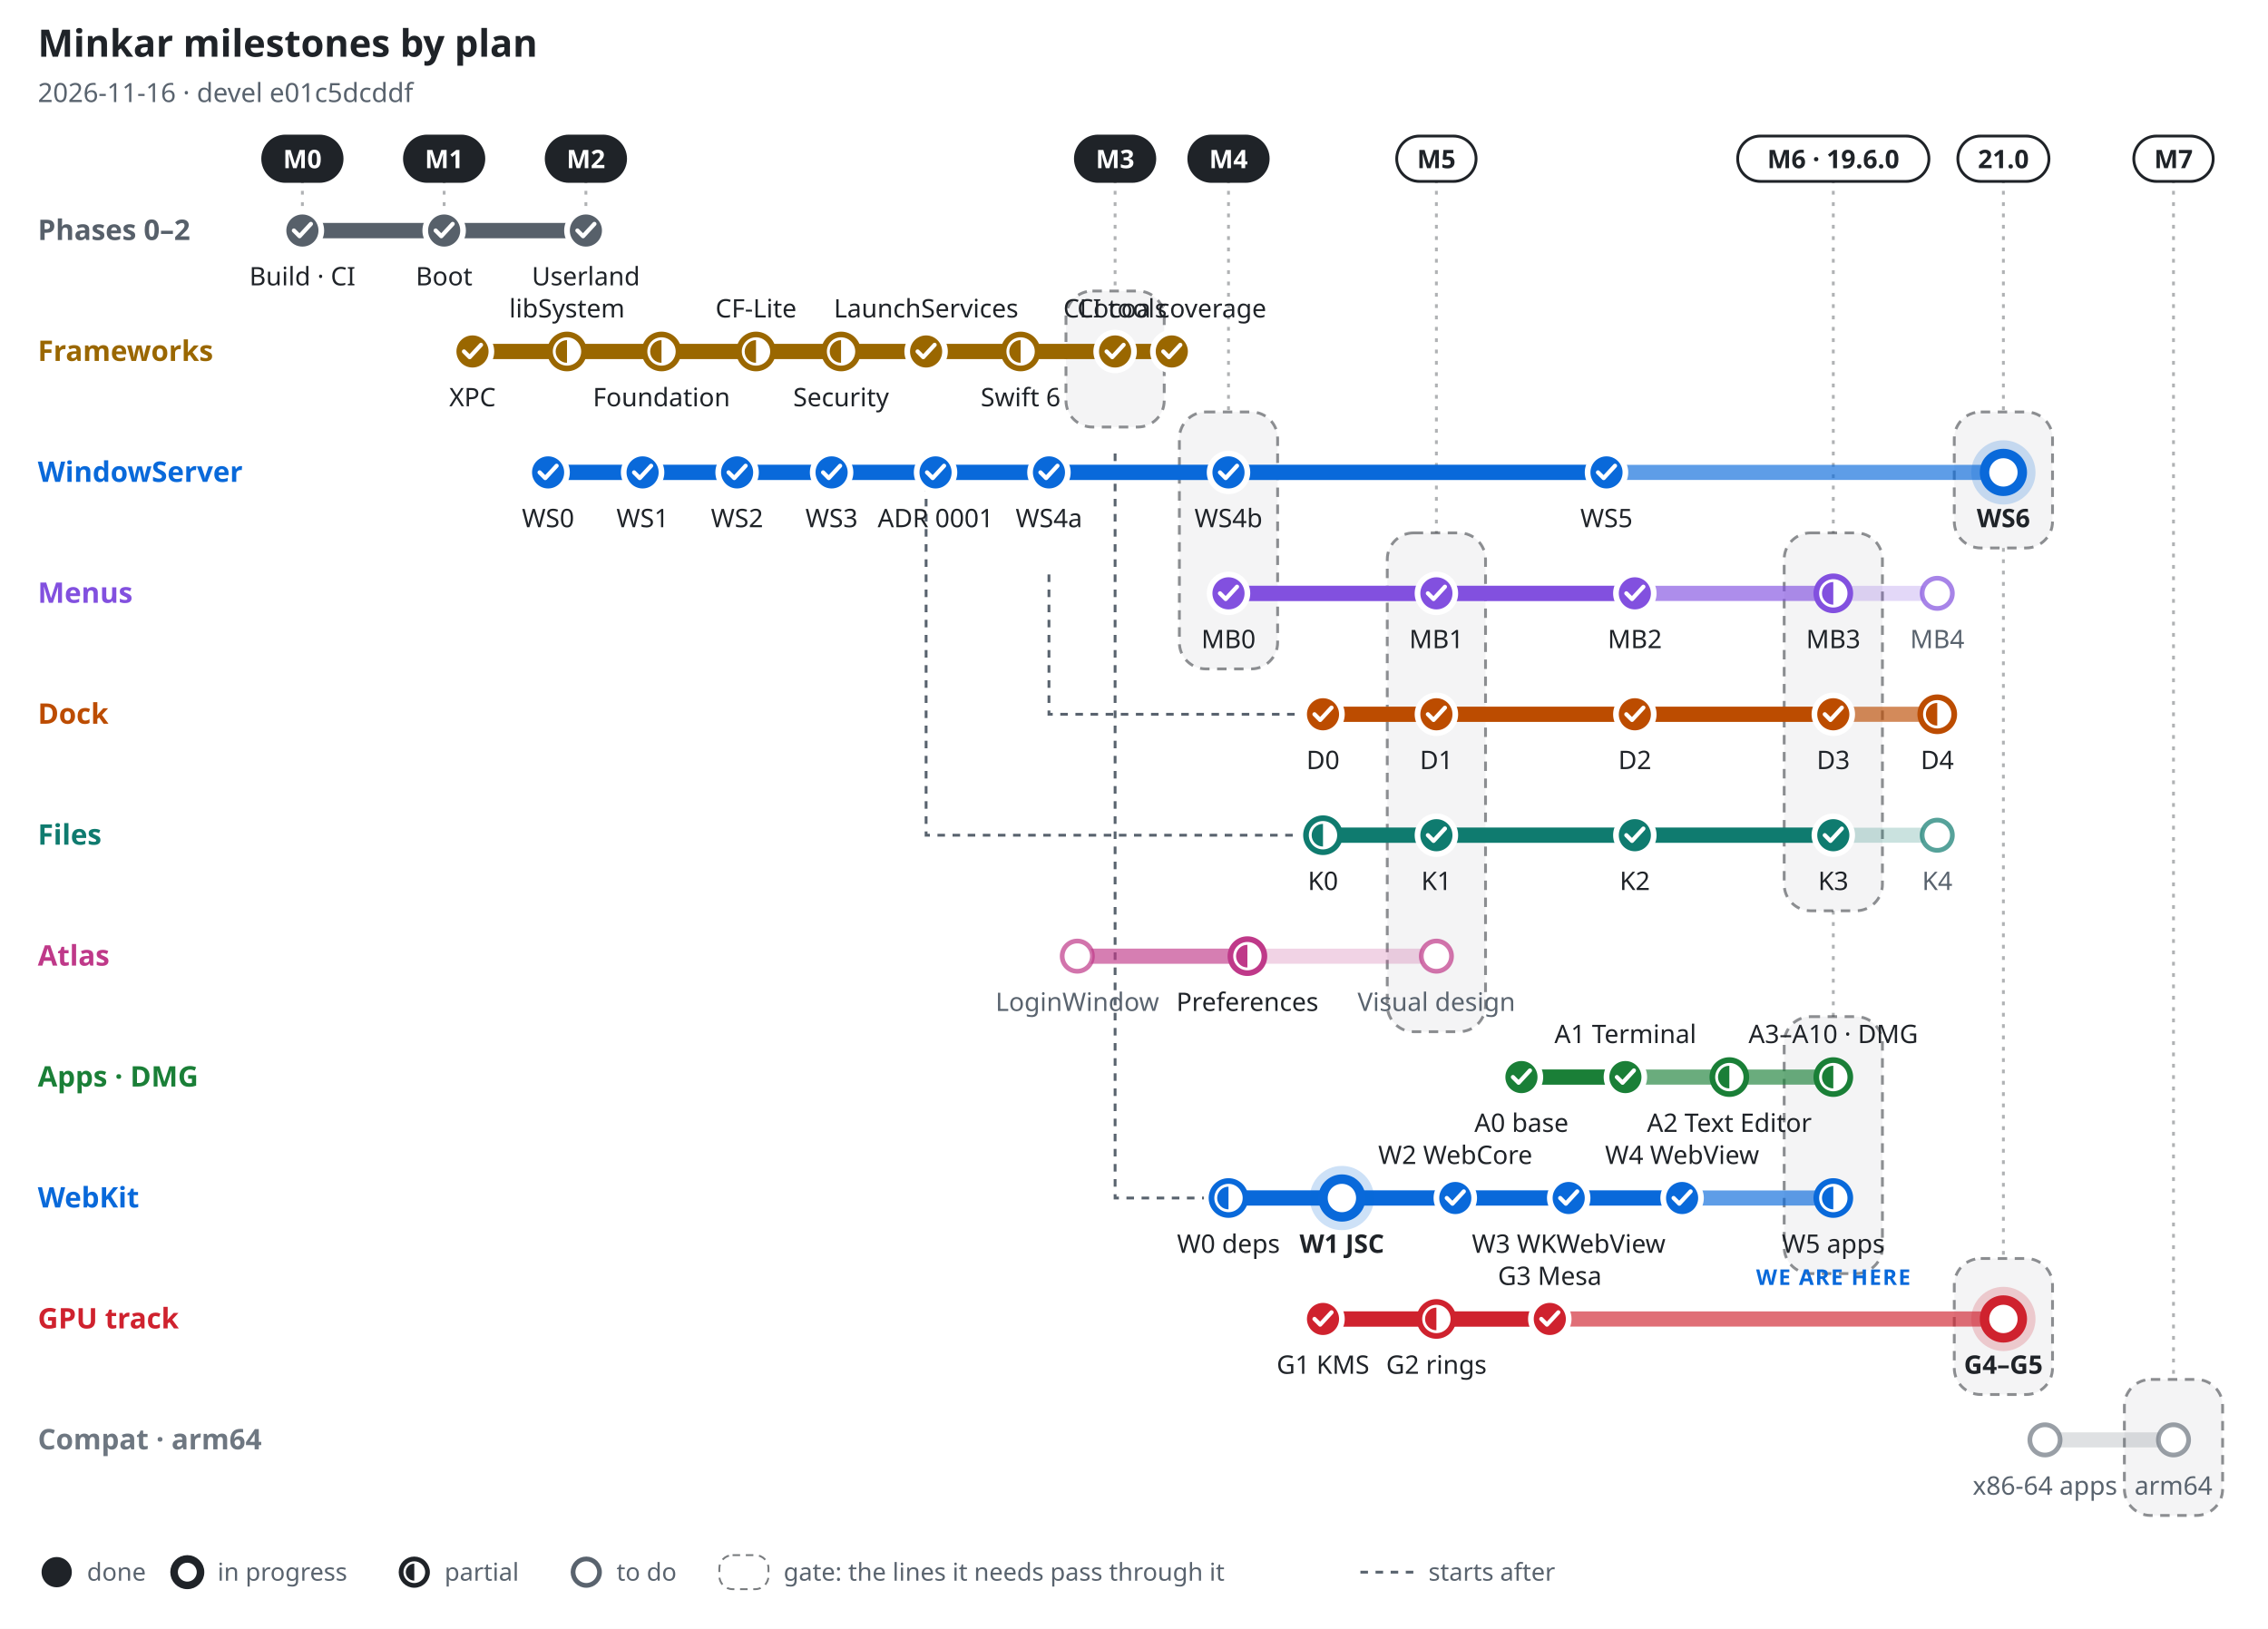
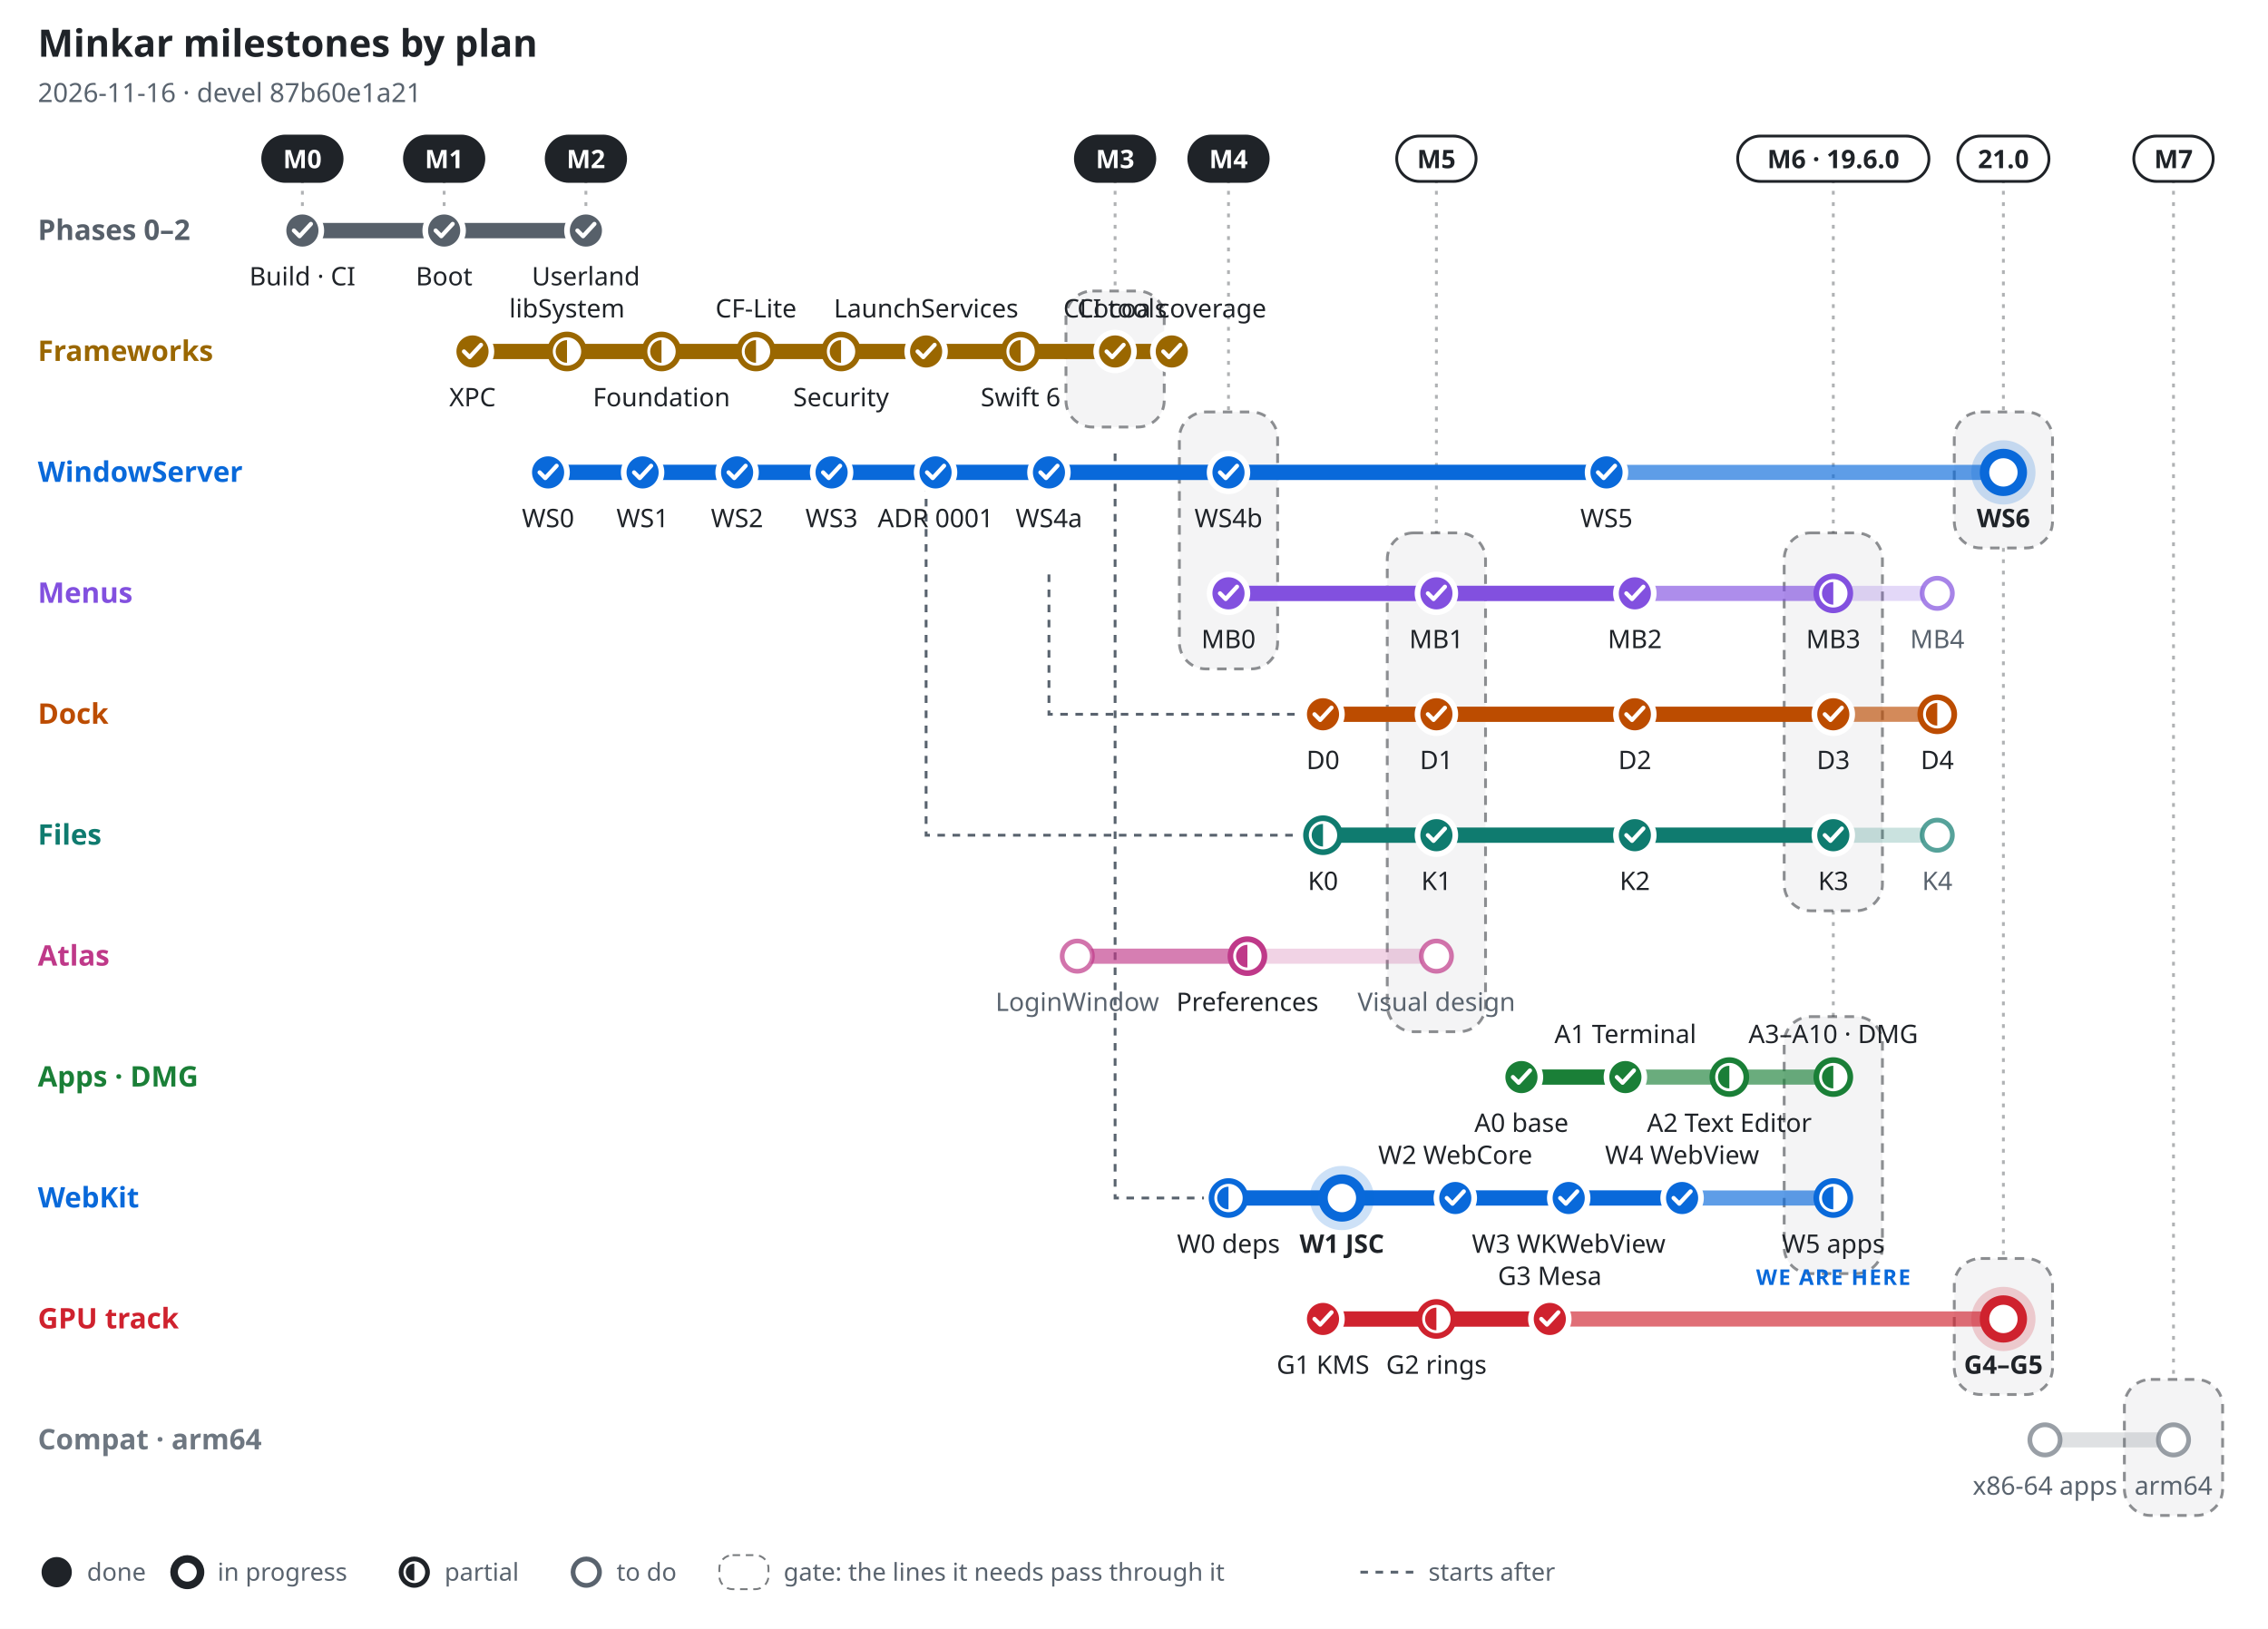
<svg xmlns="http://www.w3.org/2000/svg" width="1200" height="862" viewBox="0 0 1200 862" font-family="-apple-system, BlinkMacSystemFont, 'Segoe UI', 'Noto Sans', Helvetica, Arial, sans-serif" role="img" aria-label="Minkar milestones by plan, 2026-11-16">
  <rect width="1200" height="862" fill="#ffffff" />
  <text x="20" y="30" font-size="20" font-weight="700" fill="#1f2328" text-anchor="start">Minkar milestones by plan</text>
-   <text x="20" y="54" font-size="14" font-weight="400" fill="#59636e" text-anchor="start">2026-11-16 · devel e01c5dcddf</text>
+   <text x="20" y="54" font-size="14" font-weight="400" fill="#59636e" text-anchor="start">2026-11-16 · devel 87b60e1a21</text>
  <line x1="160" y1="95" x2="160" y2="110" stroke="#1f2328" stroke-opacity=".35" stroke-width="1.5" stroke-dasharray="2 4" />
  <rect x="139" y="72" width="42" height="24" rx="12" fill="#1f2328" stroke="#1f2328" stroke-width="1.5" />
  <text x="160" y="89" font-size="13.5" font-weight="700" fill="#ffffff" text-anchor="middle">M0</text>
  <line x1="235" y1="95" x2="235" y2="110" stroke="#1f2328" stroke-opacity=".35" stroke-width="1.5" stroke-dasharray="2 4" />
  <rect x="214" y="72" width="42" height="24" rx="12" fill="#1f2328" stroke="#1f2328" stroke-width="1.5" />
  <text x="235" y="89" font-size="13.5" font-weight="700" fill="#ffffff" text-anchor="middle">M1</text>
  <line x1="310" y1="95" x2="310" y2="110" stroke="#1f2328" stroke-opacity=".35" stroke-width="1.5" stroke-dasharray="2 4" />
  <rect x="289" y="72" width="42" height="24" rx="12" fill="#1f2328" stroke="#1f2328" stroke-width="1.5" />
  <text x="310" y="89" font-size="13.5" font-weight="700" fill="#ffffff" text-anchor="middle">M2</text>
  <line x1="590" y1="95" x2="590" y2="154" stroke="#1f2328" stroke-opacity=".35" stroke-width="1.5" stroke-dasharray="2 4" />
  <rect x="564" y="154" width="52" height="72" rx="14" fill="#1f2328" fill-opacity=".05" stroke="#1f2328" stroke-opacity=".5" stroke-width="1.5" stroke-dasharray="5 4" />
  <rect x="569" y="72" width="42" height="24" rx="12" fill="#1f2328" stroke="#1f2328" stroke-width="1.5" />
  <text x="590" y="89" font-size="13.5" font-weight="700" fill="#ffffff" text-anchor="middle">M3</text>
  <line x1="650" y1="95" x2="650" y2="218" stroke="#1f2328" stroke-opacity=".35" stroke-width="1.5" stroke-dasharray="2 4" />
  <rect x="624" y="218" width="52" height="136" rx="14" fill="#1f2328" fill-opacity=".05" stroke="#1f2328" stroke-opacity=".5" stroke-width="1.5" stroke-dasharray="5 4" />
  <rect x="629" y="72" width="42" height="24" rx="12" fill="#1f2328" stroke="#1f2328" stroke-width="1.5" />
  <text x="650" y="89" font-size="13.5" font-weight="700" fill="#ffffff" text-anchor="middle">M4</text>
  <line x1="760" y1="95" x2="760" y2="282" stroke="#1f2328" stroke-opacity=".35" stroke-width="1.5" stroke-dasharray="2 4" />
  <rect x="734" y="282" width="52" height="264" rx="14" fill="#1f2328" fill-opacity=".05" stroke="#1f2328" stroke-opacity=".5" stroke-width="1.5" stroke-dasharray="5 4" />
  <rect x="739" y="72" width="42" height="24" rx="12" fill="#ffffff" stroke="#1f2328" stroke-width="1.5" />
  <text x="760" y="89" font-size="13.5" font-weight="700" fill="#1f2328" text-anchor="middle">M5</text>
  <line x1="970" y1="95" x2="970" y2="282" stroke="#1f2328" stroke-opacity=".35" stroke-width="1.5" stroke-dasharray="2 4" />
  <rect x="944" y="282" width="52" height="200" rx="14" fill="#1f2328" fill-opacity=".05" stroke="#1f2328" stroke-opacity=".5" stroke-width="1.5" stroke-dasharray="5 4" />
  <line x1="970" y1="482" x2="970" y2="538" stroke="#1f2328" stroke-opacity=".35" stroke-width="1.5" stroke-dasharray="2 4" />
  <rect x="944" y="538" width="52" height="136" rx="14" fill="#1f2328" fill-opacity=".05" stroke="#1f2328" stroke-opacity=".5" stroke-width="1.5" stroke-dasharray="5 4" />
  <rect x="919.4" y="72" width="101.2" height="24" rx="12" fill="#ffffff" stroke="#1f2328" stroke-width="1.5" />
  <text x="970" y="89" font-size="13.5" font-weight="700" fill="#1f2328" text-anchor="middle">M6 · 19.6.0</text>
  <line x1="1060" y1="95" x2="1060" y2="218" stroke="#1f2328" stroke-opacity=".35" stroke-width="1.5" stroke-dasharray="2 4" />
  <rect x="1034" y="218" width="52" height="72" rx="14" fill="#1f2328" fill-opacity=".05" stroke="#1f2328" stroke-opacity=".5" stroke-width="1.5" stroke-dasharray="5 4" />
  <line x1="1060" y1="290" x2="1060" y2="666" stroke="#1f2328" stroke-opacity=".35" stroke-width="1.5" stroke-dasharray="2 4" />
  <rect x="1034" y="666" width="52" height="72" rx="14" fill="#1f2328" fill-opacity=".05" stroke="#1f2328" stroke-opacity=".5" stroke-width="1.5" stroke-dasharray="5 4" />
  <rect x="1035.9" y="72" width="48.2" height="24" rx="12" fill="#ffffff" stroke="#1f2328" stroke-width="1.5" />
  <text x="1060" y="89" font-size="13.5" font-weight="700" fill="#1f2328" text-anchor="middle">21.0</text>
  <line x1="1150" y1="95" x2="1150" y2="730" stroke="#1f2328" stroke-opacity=".35" stroke-width="1.5" stroke-dasharray="2 4" />
  <rect x="1124" y="730" width="52" height="72" rx="14" fill="#1f2328" fill-opacity=".05" stroke="#1f2328" stroke-opacity=".5" stroke-width="1.5" stroke-dasharray="5 4" />
  <rect x="1129" y="72" width="42" height="24" rx="12" fill="#ffffff" stroke="#1f2328" stroke-width="1.5" />
  <text x="1150" y="89" font-size="13.5" font-weight="700" fill="#1f2328" text-anchor="middle">M7</text>
  <path d="M555 304 V378 H687" fill="none" stroke="#59636e" stroke-width="1.5" stroke-dasharray="4 4" />
  <path d="M490 240 V442 H687" fill="none" stroke="#59636e" stroke-width="1.5" stroke-dasharray="4 4" />
  <path d="M590 240 V634 H637" fill="none" stroke="#59636e" stroke-width="1.5" stroke-dasharray="4 4" />
  <text x="20" y="127" font-size="15" font-weight="700" fill="#57606a" text-anchor="start">Phases 0–2</text>
  <line x1="160" y1="122" x2="310" y2="122" stroke="#57606a" stroke-opacity=".22" stroke-width="8" stroke-linecap="round" />
  <line x1="160" y1="122" x2="310" y2="122" stroke="#57606a" stroke-opacity=".55" stroke-width="8" stroke-linecap="round" />
  <line x1="160" y1="122" x2="310" y2="122" stroke="#57606a" stroke-opacity="1" stroke-width="8" stroke-linecap="round" />
  <circle cx="160" cy="122" r="10" fill="#57606a" stroke="#ffffff" stroke-width="3" />
  <path d="M155.5 122 l3 3 l6 -6.5" fill="none" stroke="#ffffff" stroke-width="2.2" stroke-linecap="round" stroke-linejoin="round" />
  <text x="160" y="151" font-size="13.5" font-weight="500" fill="#1f2328" text-anchor="middle">Build · CI</text>
  <circle cx="235" cy="122" r="10" fill="#57606a" stroke="#ffffff" stroke-width="3" />
  <path d="M230.5 122 l3 3 l6 -6.5" fill="none" stroke="#ffffff" stroke-width="2.2" stroke-linecap="round" stroke-linejoin="round" />
  <text x="235" y="151" font-size="13.5" font-weight="500" fill="#1f2328" text-anchor="middle">Boot</text>
  <circle cx="310" cy="122" r="10" fill="#57606a" stroke="#ffffff" stroke-width="3" />
  <path d="M305.5 122 l3 3 l6 -6.5" fill="none" stroke="#ffffff" stroke-width="2.2" stroke-linecap="round" stroke-linejoin="round" />
  <text x="310" y="151" font-size="13.5" font-weight="500" fill="#1f2328" text-anchor="middle">Userland</text>
  <text x="20" y="191" font-size="15" font-weight="700" fill="#9a6700" text-anchor="start">Frameworks</text>
  <line x1="250" y1="186" x2="620" y2="186" stroke="#9a6700" stroke-opacity=".22" stroke-width="8" stroke-linecap="round" />
  <line x1="250" y1="186" x2="620" y2="186" stroke="#9a6700" stroke-opacity=".55" stroke-width="8" stroke-linecap="round" />
  <line x1="250" y1="186" x2="620" y2="186" stroke="#9a6700" stroke-opacity="1" stroke-width="8" stroke-linecap="round" />
  <circle cx="250" cy="186" r="10" fill="#9a6700" stroke="#ffffff" stroke-width="3" />
  <path d="M245.5 186 l3 3 l6 -6.5" fill="none" stroke="#ffffff" stroke-width="2.2" stroke-linecap="round" stroke-linejoin="round" />
  <text x="250" y="215" font-size="13.5" font-weight="500" fill="#1f2328" text-anchor="middle">XPC</text>
  <circle cx="300" cy="186" r="9" fill="#ffffff" stroke="#9a6700" stroke-width="3" />
  <path d="M300 180 A6 6 0 0 0 300 192 Z" fill="#9a6700" />
  <text x="300" y="168" font-size="13.5" font-weight="500" fill="#1f2328" text-anchor="middle">libSystem</text>
  <circle cx="350" cy="186" r="9" fill="#ffffff" stroke="#9a6700" stroke-width="3" />
  <path d="M350 180 A6 6 0 0 0 350 192 Z" fill="#9a6700" />
  <text x="350" y="215" font-size="13.5" font-weight="500" fill="#1f2328" text-anchor="middle">Foundation</text>
  <circle cx="400" cy="186" r="9" fill="#ffffff" stroke="#9a6700" stroke-width="3" />
  <path d="M400 180 A6 6 0 0 0 400 192 Z" fill="#9a6700" />
  <text x="400" y="168" font-size="13.5" font-weight="500" fill="#1f2328" text-anchor="middle">CF-Lite</text>
  <circle cx="445" cy="186" r="9" fill="#ffffff" stroke="#9a6700" stroke-width="3" />
  <path d="M445 180 A6 6 0 0 0 445 192 Z" fill="#9a6700" />
  <text x="445" y="215" font-size="13.5" font-weight="500" fill="#1f2328" text-anchor="middle">Security</text>
  <circle cx="490" cy="186" r="10" fill="#9a6700" stroke="#ffffff" stroke-width="3" />
  <path d="M485.5 186 l3 3 l6 -6.5" fill="none" stroke="#ffffff" stroke-width="2.2" stroke-linecap="round" stroke-linejoin="round" />
  <text x="490" y="168" font-size="13.5" font-weight="500" fill="#1f2328" text-anchor="middle">LaunchServices</text>
  <circle cx="540" cy="186" r="9" fill="#ffffff" stroke="#9a6700" stroke-width="3" />
  <path d="M540 180 A6 6 0 0 0 540 192 Z" fill="#9a6700" />
  <text x="540" y="215" font-size="13.5" font-weight="500" fill="#1f2328" text-anchor="middle">Swift 6</text>
  <circle cx="590" cy="186" r="10" fill="#9a6700" stroke="#ffffff" stroke-width="3" />
  <path d="M585.5 186 l3 3 l6 -6.5" fill="none" stroke="#ffffff" stroke-width="2.2" stroke-linecap="round" stroke-linejoin="round" />
  <text x="590" y="168" font-size="13.5" font-weight="500" fill="#1f2328" text-anchor="middle">CLI tools</text>
  <circle cx="620" cy="186" r="10" fill="#9a6700" stroke="#ffffff" stroke-width="3" />
  <path d="M615.5 186 l3 3 l6 -6.5" fill="none" stroke="#ffffff" stroke-width="2.2" stroke-linecap="round" stroke-linejoin="round" />
  <text x="620" y="168" font-size="13.5" font-weight="500" fill="#1f2328" text-anchor="middle">Cocoa coverage</text>
  <text x="20" y="255" font-size="15" font-weight="700" fill="#0969da" text-anchor="start">WindowServer</text>
  <line x1="290" y1="250" x2="1060" y2="250" stroke="#0969da" stroke-opacity=".22" stroke-width="8" stroke-linecap="round" />
  <line x1="290" y1="250" x2="1060" y2="250" stroke="#0969da" stroke-opacity=".55" stroke-width="8" stroke-linecap="round" />
  <line x1="290" y1="250" x2="850" y2="250" stroke="#0969da" stroke-opacity="1" stroke-width="8" stroke-linecap="round" />
  <circle cx="290" cy="250" r="10" fill="#0969da" stroke="#ffffff" stroke-width="3" />
  <path d="M285.5 250 l3 3 l6 -6.5" fill="none" stroke="#ffffff" stroke-width="2.2" stroke-linecap="round" stroke-linejoin="round" />
  <text x="290" y="279" font-size="13.5" font-weight="500" fill="#1f2328" text-anchor="middle">WS0</text>
  <circle cx="340" cy="250" r="10" fill="#0969da" stroke="#ffffff" stroke-width="3" />
  <path d="M335.5 250 l3 3 l6 -6.5" fill="none" stroke="#ffffff" stroke-width="2.2" stroke-linecap="round" stroke-linejoin="round" />
  <text x="340" y="279" font-size="13.5" font-weight="500" fill="#1f2328" text-anchor="middle">WS1</text>
  <circle cx="390" cy="250" r="10" fill="#0969da" stroke="#ffffff" stroke-width="3" />
  <path d="M385.5 250 l3 3 l6 -6.5" fill="none" stroke="#ffffff" stroke-width="2.2" stroke-linecap="round" stroke-linejoin="round" />
  <text x="390" y="279" font-size="13.5" font-weight="500" fill="#1f2328" text-anchor="middle">WS2</text>
  <circle cx="440" cy="250" r="10" fill="#0969da" stroke="#ffffff" stroke-width="3" />
  <path d="M435.5 250 l3 3 l6 -6.5" fill="none" stroke="#ffffff" stroke-width="2.2" stroke-linecap="round" stroke-linejoin="round" />
  <text x="440" y="279" font-size="13.5" font-weight="500" fill="#1f2328" text-anchor="middle">WS3</text>
  <circle cx="495" cy="250" r="10" fill="#0969da" stroke="#ffffff" stroke-width="3" />
  <path d="M490.5 250 l3 3 l6 -6.5" fill="none" stroke="#ffffff" stroke-width="2.2" stroke-linecap="round" stroke-linejoin="round" />
  <text x="495" y="279" font-size="13.5" font-weight="500" fill="#1f2328" text-anchor="middle">ADR 0001</text>
  <circle cx="555" cy="250" r="10" fill="#0969da" stroke="#ffffff" stroke-width="3" />
  <path d="M550.5 250 l3 3 l6 -6.5" fill="none" stroke="#ffffff" stroke-width="2.2" stroke-linecap="round" stroke-linejoin="round" />
  <text x="555" y="279" font-size="13.5" font-weight="500" fill="#1f2328" text-anchor="middle">WS4a</text>
  <circle cx="650" cy="250" r="10" fill="#0969da" stroke="#ffffff" stroke-width="3" />
  <path d="M645.5 250 l3 3 l6 -6.5" fill="none" stroke="#ffffff" stroke-width="2.2" stroke-linecap="round" stroke-linejoin="round" />
  <text x="650" y="279" font-size="13.5" font-weight="500" fill="#1f2328" text-anchor="middle">WS4b</text>
  <circle cx="850" cy="250" r="10" fill="#0969da" stroke="#ffffff" stroke-width="3" />
  <path d="M845.5 250 l3 3 l6 -6.5" fill="none" stroke="#ffffff" stroke-width="2.2" stroke-linecap="round" stroke-linejoin="round" />
  <text x="850" y="279" font-size="13.5" font-weight="500" fill="#1f2328" text-anchor="middle">WS5</text>
  <circle cx="1060" cy="250" r="17" fill="#0969da" fill-opacity=".2" />
  <circle cx="1060" cy="250" r="10" fill="#ffffff" stroke="#0969da" stroke-width="5" />
  <text x="1060" y="279" font-size="13.5" font-weight="700" fill="#1f2328" text-anchor="middle">WS6</text>
  <text x="20" y="319" font-size="15" font-weight="700" fill="#8250df" text-anchor="start">Menus</text>
  <line x1="650" y1="314" x2="1025" y2="314" stroke="#8250df" stroke-opacity=".22" stroke-width="8" stroke-linecap="round" />
  <line x1="650" y1="314" x2="970" y2="314" stroke="#8250df" stroke-opacity=".55" stroke-width="8" stroke-linecap="round" />
  <line x1="650" y1="314" x2="865" y2="314" stroke="#8250df" stroke-opacity="1" stroke-width="8" stroke-linecap="round" />
  <circle cx="650" cy="314" r="10" fill="#8250df" stroke="#ffffff" stroke-width="3" />
  <path d="M645.5 314 l3 3 l6 -6.5" fill="none" stroke="#ffffff" stroke-width="2.2" stroke-linecap="round" stroke-linejoin="round" />
  <text x="650" y="343" font-size="13.5" font-weight="500" fill="#1f2328" text-anchor="middle">MB0</text>
  <circle cx="760" cy="314" r="10" fill="#8250df" stroke="#ffffff" stroke-width="3" />
  <path d="M755.5 314 l3 3 l6 -6.5" fill="none" stroke="#ffffff" stroke-width="2.2" stroke-linecap="round" stroke-linejoin="round" />
  <text x="760" y="343" font-size="13.5" font-weight="500" fill="#1f2328" text-anchor="middle">MB1</text>
  <circle cx="865" cy="314" r="10" fill="#8250df" stroke="#ffffff" stroke-width="3" />
  <path d="M860.5 314 l3 3 l6 -6.5" fill="none" stroke="#ffffff" stroke-width="2.2" stroke-linecap="round" stroke-linejoin="round" />
  <text x="865" y="343" font-size="13.5" font-weight="500" fill="#1f2328" text-anchor="middle">MB2</text>
  <circle cx="970" cy="314" r="9" fill="#ffffff" stroke="#8250df" stroke-width="3" />
  <path d="M970 308 A6 6 0 0 0 970 320 Z" fill="#8250df" />
  <text x="970" y="343" font-size="13.5" font-weight="500" fill="#1f2328" text-anchor="middle">MB3</text>
  <circle cx="1025" cy="314" r="8" fill="#ffffff" stroke="#8250df" stroke-opacity=".7" stroke-width="2.5" />
  <text x="1025" y="343" font-size="13.5" font-weight="500" fill="#59636e" text-anchor="middle">MB4</text>
  <text x="20" y="383" font-size="15" font-weight="700" fill="#bc4c00" text-anchor="start">Dock</text>
  <line x1="700" y1="378" x2="1025" y2="378" stroke="#bc4c00" stroke-opacity=".22" stroke-width="8" stroke-linecap="round" />
  <line x1="700" y1="378" x2="1025" y2="378" stroke="#bc4c00" stroke-opacity=".55" stroke-width="8" stroke-linecap="round" />
  <line x1="700" y1="378" x2="970" y2="378" stroke="#bc4c00" stroke-opacity="1" stroke-width="8" stroke-linecap="round" />
  <circle cx="700" cy="378" r="10" fill="#bc4c00" stroke="#ffffff" stroke-width="3" />
  <path d="M695.5 378 l3 3 l6 -6.5" fill="none" stroke="#ffffff" stroke-width="2.2" stroke-linecap="round" stroke-linejoin="round" />
  <text x="700" y="407" font-size="13.5" font-weight="500" fill="#1f2328" text-anchor="middle">D0</text>
  <circle cx="760" cy="378" r="10" fill="#bc4c00" stroke="#ffffff" stroke-width="3" />
  <path d="M755.5 378 l3 3 l6 -6.5" fill="none" stroke="#ffffff" stroke-width="2.2" stroke-linecap="round" stroke-linejoin="round" />
  <text x="760" y="407" font-size="13.5" font-weight="500" fill="#1f2328" text-anchor="middle">D1</text>
  <circle cx="865" cy="378" r="10" fill="#bc4c00" stroke="#ffffff" stroke-width="3" />
  <path d="M860.5 378 l3 3 l6 -6.5" fill="none" stroke="#ffffff" stroke-width="2.2" stroke-linecap="round" stroke-linejoin="round" />
  <text x="865" y="407" font-size="13.5" font-weight="500" fill="#1f2328" text-anchor="middle">D2</text>
  <circle cx="970" cy="378" r="10" fill="#bc4c00" stroke="#ffffff" stroke-width="3" />
  <path d="M965.5 378 l3 3 l6 -6.5" fill="none" stroke="#ffffff" stroke-width="2.2" stroke-linecap="round" stroke-linejoin="round" />
  <text x="970" y="407" font-size="13.5" font-weight="500" fill="#1f2328" text-anchor="middle">D3</text>
  <circle cx="1025" cy="378" r="9" fill="#ffffff" stroke="#bc4c00" stroke-width="3" />
  <path d="M1025 372 A6 6 0 0 0 1025 384 Z" fill="#bc4c00" />
  <text x="1025" y="407" font-size="13.5" font-weight="500" fill="#1f2328" text-anchor="middle">D4</text>
  <text x="20" y="447" font-size="15" font-weight="700" fill="#0f7b6f" text-anchor="start">Files</text>
  <line x1="700" y1="442" x2="1025" y2="442" stroke="#0f7b6f" stroke-opacity=".22" stroke-width="8" stroke-linecap="round" />
  <line x1="700" y1="442" x2="970" y2="442" stroke="#0f7b6f" stroke-opacity=".55" stroke-width="8" stroke-linecap="round" />
  <line x1="700" y1="442" x2="970" y2="442" stroke="#0f7b6f" stroke-opacity="1" stroke-width="8" stroke-linecap="round" />
  <circle cx="700" cy="442" r="9" fill="#ffffff" stroke="#0f7b6f" stroke-width="3" />
  <path d="M700 436 A6 6 0 0 0 700 448 Z" fill="#0f7b6f" />
  <text x="700" y="471" font-size="13.5" font-weight="500" fill="#1f2328" text-anchor="middle">K0</text>
  <circle cx="760" cy="442" r="10" fill="#0f7b6f" stroke="#ffffff" stroke-width="3" />
  <path d="M755.5 442 l3 3 l6 -6.5" fill="none" stroke="#ffffff" stroke-width="2.2" stroke-linecap="round" stroke-linejoin="round" />
  <text x="760" y="471" font-size="13.5" font-weight="500" fill="#1f2328" text-anchor="middle">K1</text>
  <circle cx="865" cy="442" r="10" fill="#0f7b6f" stroke="#ffffff" stroke-width="3" />
  <path d="M860.5 442 l3 3 l6 -6.5" fill="none" stroke="#ffffff" stroke-width="2.2" stroke-linecap="round" stroke-linejoin="round" />
  <text x="865" y="471" font-size="13.5" font-weight="500" fill="#1f2328" text-anchor="middle">K2</text>
  <circle cx="970" cy="442" r="10" fill="#0f7b6f" stroke="#ffffff" stroke-width="3" />
  <path d="M965.5 442 l3 3 l6 -6.5" fill="none" stroke="#ffffff" stroke-width="2.2" stroke-linecap="round" stroke-linejoin="round" />
  <text x="970" y="471" font-size="13.5" font-weight="500" fill="#1f2328" text-anchor="middle">K3</text>
  <circle cx="1025" cy="442" r="8" fill="#ffffff" stroke="#0f7b6f" stroke-opacity=".7" stroke-width="2.5" />
  <text x="1025" y="471" font-size="13.5" font-weight="500" fill="#59636e" text-anchor="middle">K4</text>
  <text x="20" y="511" font-size="15" font-weight="700" fill="#bf3989" text-anchor="start">Atlas</text>
  <line x1="570" y1="506" x2="760" y2="506" stroke="#bf3989" stroke-opacity=".22" stroke-width="8" stroke-linecap="round" />
  <line x1="570" y1="506" x2="660" y2="506" stroke="#bf3989" stroke-opacity=".55" stroke-width="8" stroke-linecap="round" />
  <circle cx="570" cy="506" r="8" fill="#ffffff" stroke="#bf3989" stroke-opacity=".7" stroke-width="2.5" />
  <text x="570" y="535" font-size="13.5" font-weight="500" fill="#59636e" text-anchor="middle">LoginWindow</text>
  <circle cx="660" cy="506" r="9" fill="#ffffff" stroke="#bf3989" stroke-width="3" />
  <path d="M660 500 A6 6 0 0 0 660 512 Z" fill="#bf3989" />
  <text x="660" y="535" font-size="13.5" font-weight="500" fill="#1f2328" text-anchor="middle">Preferences</text>
  <circle cx="760" cy="506" r="8" fill="#ffffff" stroke="#bf3989" stroke-opacity=".7" stroke-width="2.5" />
  <text x="760" y="535" font-size="13.5" font-weight="500" fill="#59636e" text-anchor="middle">Visual design</text>
  <text x="20" y="575" font-size="15" font-weight="700" fill="#1a7f37" text-anchor="start">Apps · DMG</text>
  <line x1="805" y1="570" x2="970" y2="570" stroke="#1a7f37" stroke-opacity=".22" stroke-width="8" stroke-linecap="round" />
  <line x1="805" y1="570" x2="970" y2="570" stroke="#1a7f37" stroke-opacity=".55" stroke-width="8" stroke-linecap="round" />
  <line x1="805" y1="570" x2="860" y2="570" stroke="#1a7f37" stroke-opacity="1" stroke-width="8" stroke-linecap="round" />
  <circle cx="805" cy="570" r="10" fill="#1a7f37" stroke="#ffffff" stroke-width="3" />
  <path d="M800.5 570 l3 3 l6 -6.5" fill="none" stroke="#ffffff" stroke-width="2.2" stroke-linecap="round" stroke-linejoin="round" />
  <text x="805" y="599" font-size="13.5" font-weight="500" fill="#1f2328" text-anchor="middle">A0 base</text>
  <circle cx="860" cy="570" r="10" fill="#1a7f37" stroke="#ffffff" stroke-width="3" />
  <path d="M855.5 570 l3 3 l6 -6.5" fill="none" stroke="#ffffff" stroke-width="2.2" stroke-linecap="round" stroke-linejoin="round" />
  <text x="860" y="552" font-size="13.5" font-weight="500" fill="#1f2328" text-anchor="middle">A1 Terminal</text>
  <circle cx="915" cy="570" r="9" fill="#ffffff" stroke="#1a7f37" stroke-width="3" />
  <path d="M915 564 A6 6 0 0 0 915 576 Z" fill="#1a7f37" />
  <text x="915" y="599" font-size="13.5" font-weight="500" fill="#1f2328" text-anchor="middle">A2 Text Editor</text>
  <circle cx="970" cy="570" r="9" fill="#ffffff" stroke="#1a7f37" stroke-width="3" />
  <path d="M970 564 A6 6 0 0 0 970 576 Z" fill="#1a7f37" />
  <text x="970" y="552" font-size="13.5" font-weight="500" fill="#1f2328" text-anchor="middle">A3–A10 · DMG</text>
  <text x="20" y="639" font-size="15" font-weight="700" fill="#0969da" text-anchor="start">WebKit</text>
  <line x1="650" y1="634" x2="970" y2="634" stroke="#0969da" stroke-opacity=".22" stroke-width="8" stroke-linecap="round" />
  <line x1="650" y1="634" x2="970" y2="634" stroke="#0969da" stroke-opacity=".55" stroke-width="8" stroke-linecap="round" />
  <line x1="650" y1="634" x2="890" y2="634" stroke="#0969da" stroke-opacity="1" stroke-width="8" stroke-linecap="round" />
  <circle cx="650" cy="634" r="9" fill="#ffffff" stroke="#0969da" stroke-width="3" />
  <path d="M650 628 A6 6 0 0 0 650 640 Z" fill="#0969da" />
  <text x="650" y="663" font-size="13.5" font-weight="500" fill="#1f2328" text-anchor="middle">W0 deps</text>
  <circle cx="710" cy="634" r="17" fill="#0969da" fill-opacity=".2" />
  <circle cx="710" cy="634" r="10" fill="#ffffff" stroke="#0969da" stroke-width="5" />
  <text x="710" y="663" font-size="13.5" font-weight="700" fill="#1f2328" text-anchor="middle">W1 JSC</text>
  <circle cx="770" cy="634" r="10" fill="#0969da" stroke="#ffffff" stroke-width="3" />
  <path d="M765.5 634 l3 3 l6 -6.5" fill="none" stroke="#ffffff" stroke-width="2.2" stroke-linecap="round" stroke-linejoin="round" />
  <text x="770" y="616" font-size="13.5" font-weight="500" fill="#1f2328" text-anchor="middle">W2 WebCore</text>
  <circle cx="830" cy="634" r="10" fill="#0969da" stroke="#ffffff" stroke-width="3" />
  <path d="M825.5 634 l3 3 l6 -6.5" fill="none" stroke="#ffffff" stroke-width="2.2" stroke-linecap="round" stroke-linejoin="round" />
  <text x="830" y="663" font-size="13.5" font-weight="500" fill="#1f2328" text-anchor="middle">W3 WKWebView</text>
  <circle cx="890" cy="634" r="10" fill="#0969da" stroke="#ffffff" stroke-width="3" />
  <path d="M885.5 634 l3 3 l6 -6.5" fill="none" stroke="#ffffff" stroke-width="2.2" stroke-linecap="round" stroke-linejoin="round" />
  <text x="890" y="616" font-size="13.5" font-weight="500" fill="#1f2328" text-anchor="middle">W4 WebView</text>
  <circle cx="970" cy="634" r="9" fill="#ffffff" stroke="#0969da" stroke-width="3" />
  <path d="M970 628 A6 6 0 0 0 970 640 Z" fill="#0969da" />
  <text x="970" y="663" font-size="13.5" font-weight="500" fill="#1f2328" text-anchor="middle">W5 apps</text>
  <text x="970" y="680" font-size="11.5" font-weight="800" fill="#0969da" text-anchor="middle" letter-spacing=".06em">WE ARE HERE</text>
  <text x="20" y="703" font-size="15" font-weight="700" fill="#cf222e" text-anchor="start">GPU track</text>
  <line x1="700" y1="698" x2="1060" y2="698" stroke="#cf222e" stroke-opacity=".22" stroke-width="8" stroke-linecap="round" />
  <line x1="700" y1="698" x2="1060" y2="698" stroke="#cf222e" stroke-opacity=".55" stroke-width="8" stroke-linecap="round" />
  <line x1="700" y1="698" x2="820" y2="698" stroke="#cf222e" stroke-opacity="1" stroke-width="8" stroke-linecap="round" />
  <circle cx="700" cy="698" r="10" fill="#cf222e" stroke="#ffffff" stroke-width="3" />
  <path d="M695.5 698 l3 3 l6 -6.5" fill="none" stroke="#ffffff" stroke-width="2.2" stroke-linecap="round" stroke-linejoin="round" />
  <text x="700" y="727" font-size="13.5" font-weight="500" fill="#1f2328" text-anchor="middle">G1 KMS</text>
  <circle cx="760" cy="698" r="9" fill="#ffffff" stroke="#cf222e" stroke-width="3" />
  <path d="M760 692 A6 6 0 0 0 760 704 Z" fill="#cf222e" />
  <text x="760" y="727" font-size="13.5" font-weight="500" fill="#1f2328" text-anchor="middle">G2 rings</text>
  <circle cx="820" cy="698" r="10" fill="#cf222e" stroke="#ffffff" stroke-width="3" />
  <path d="M815.5 698 l3 3 l6 -6.5" fill="none" stroke="#ffffff" stroke-width="2.2" stroke-linecap="round" stroke-linejoin="round" />
  <text x="820" y="680" font-size="13.5" font-weight="500" fill="#1f2328" text-anchor="middle">G3 Mesa</text>
  <circle cx="1060" cy="698" r="17" fill="#cf222e" fill-opacity=".2" />
  <circle cx="1060" cy="698" r="10" fill="#ffffff" stroke="#cf222e" stroke-width="5" />
  <text x="1060" y="727" font-size="13.5" font-weight="700" fill="#1f2328" text-anchor="middle">G4–G5</text>
  <text x="20" y="767" font-size="15" font-weight="700" fill="#6e7781" text-anchor="start">Compat · arm64</text>
  <line x1="1082" y1="762" x2="1150" y2="762" stroke="#6e7781" stroke-opacity=".22" stroke-width="8" stroke-linecap="round" />
  <circle cx="1082" cy="762" r="8" fill="#ffffff" stroke="#6e7781" stroke-opacity=".7" stroke-width="2.5" />
  <text x="1082" y="791" font-size="13.5" font-weight="500" fill="#59636e" text-anchor="middle">x86-64 apps</text>
  <circle cx="1150" cy="762" r="8" fill="#ffffff" stroke="#6e7781" stroke-opacity=".7" stroke-width="2.5" />
  <text x="1150" y="791" font-size="13.5" font-weight="500" fill="#59636e" text-anchor="middle">arm64</text>
  <circle cx="30" cy="832" r="8" fill="#1f2328" />
  <text x="46" y="836.5" font-size="13" font-weight="400" fill="#59636e" text-anchor="start">done</text>
  <circle cx="99.1" cy="832" r="7" fill="#ffffff" stroke="#1f2328" stroke-width="4" />
  <text x="115.1" y="836.5" font-size="13" font-weight="400" fill="#59636e" text-anchor="start">in progress</text>
  <circle cx="219.2" cy="832" r="7" fill="#ffffff" stroke="#1f2328" stroke-width="2.5" />
  <path d="M219.2 827.5 A4.5 4.5 0 0 0 219.2 836.5 Z" fill="#1f2328" />
  <text x="235.2" y="836.5" font-size="13" font-weight="400" fill="#59636e" text-anchor="start">partial</text>
  <circle cx="310.2" cy="832" r="7" fill="#ffffff" stroke="#59636e" stroke-width="2.5" />
  <text x="326.2" y="836.5" font-size="13" font-weight="400" fill="#59636e" text-anchor="start">to do</text>
  <rect x="380.6" y="823" width="26" height="18" rx="7" fill="none" stroke="#1f2328" stroke-opacity=".6" stroke-dasharray="4 3" />
  <text x="414.6" y="836.5" font-size="13" font-weight="400" fill="#59636e" text-anchor="start">gate: the lines it needs pass through it</text>
  <path d="M719.8 832 h28" stroke="#59636e" stroke-width="1.5" stroke-dasharray="4 4" />
  <text x="755.8" y="836.5" font-size="13" font-weight="400" fill="#59636e" text-anchor="start">starts after</text>
</svg>
